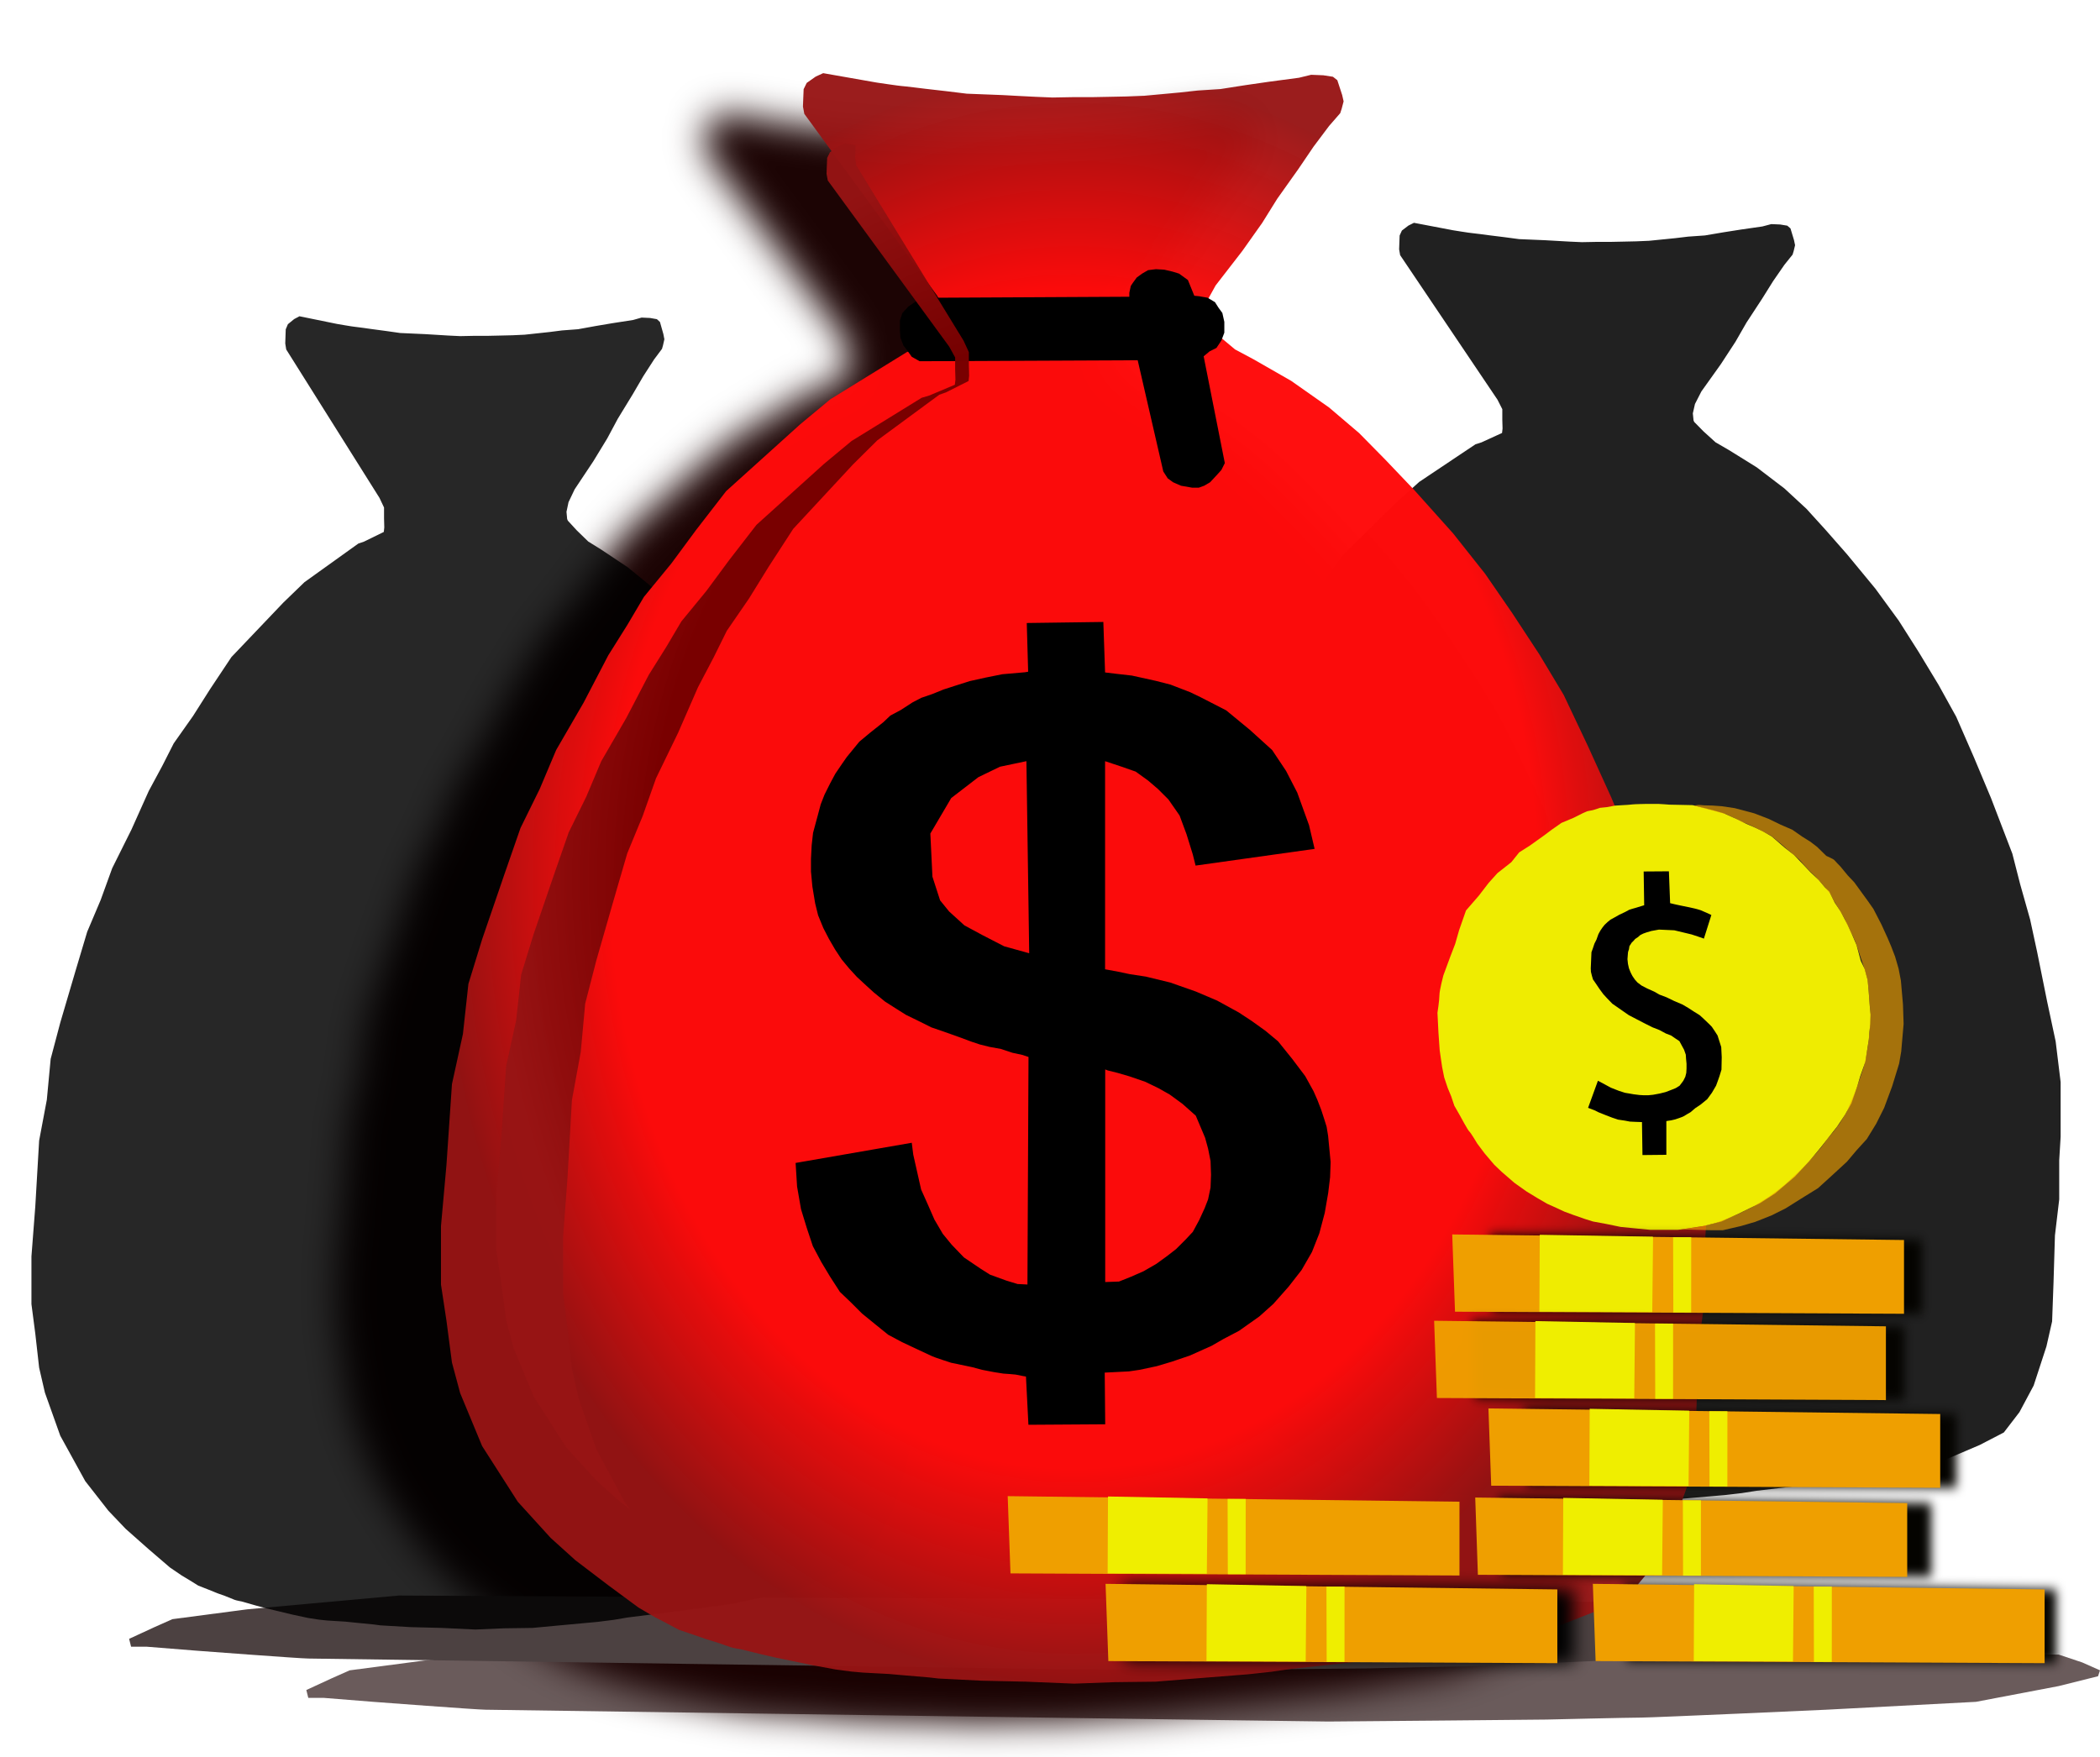
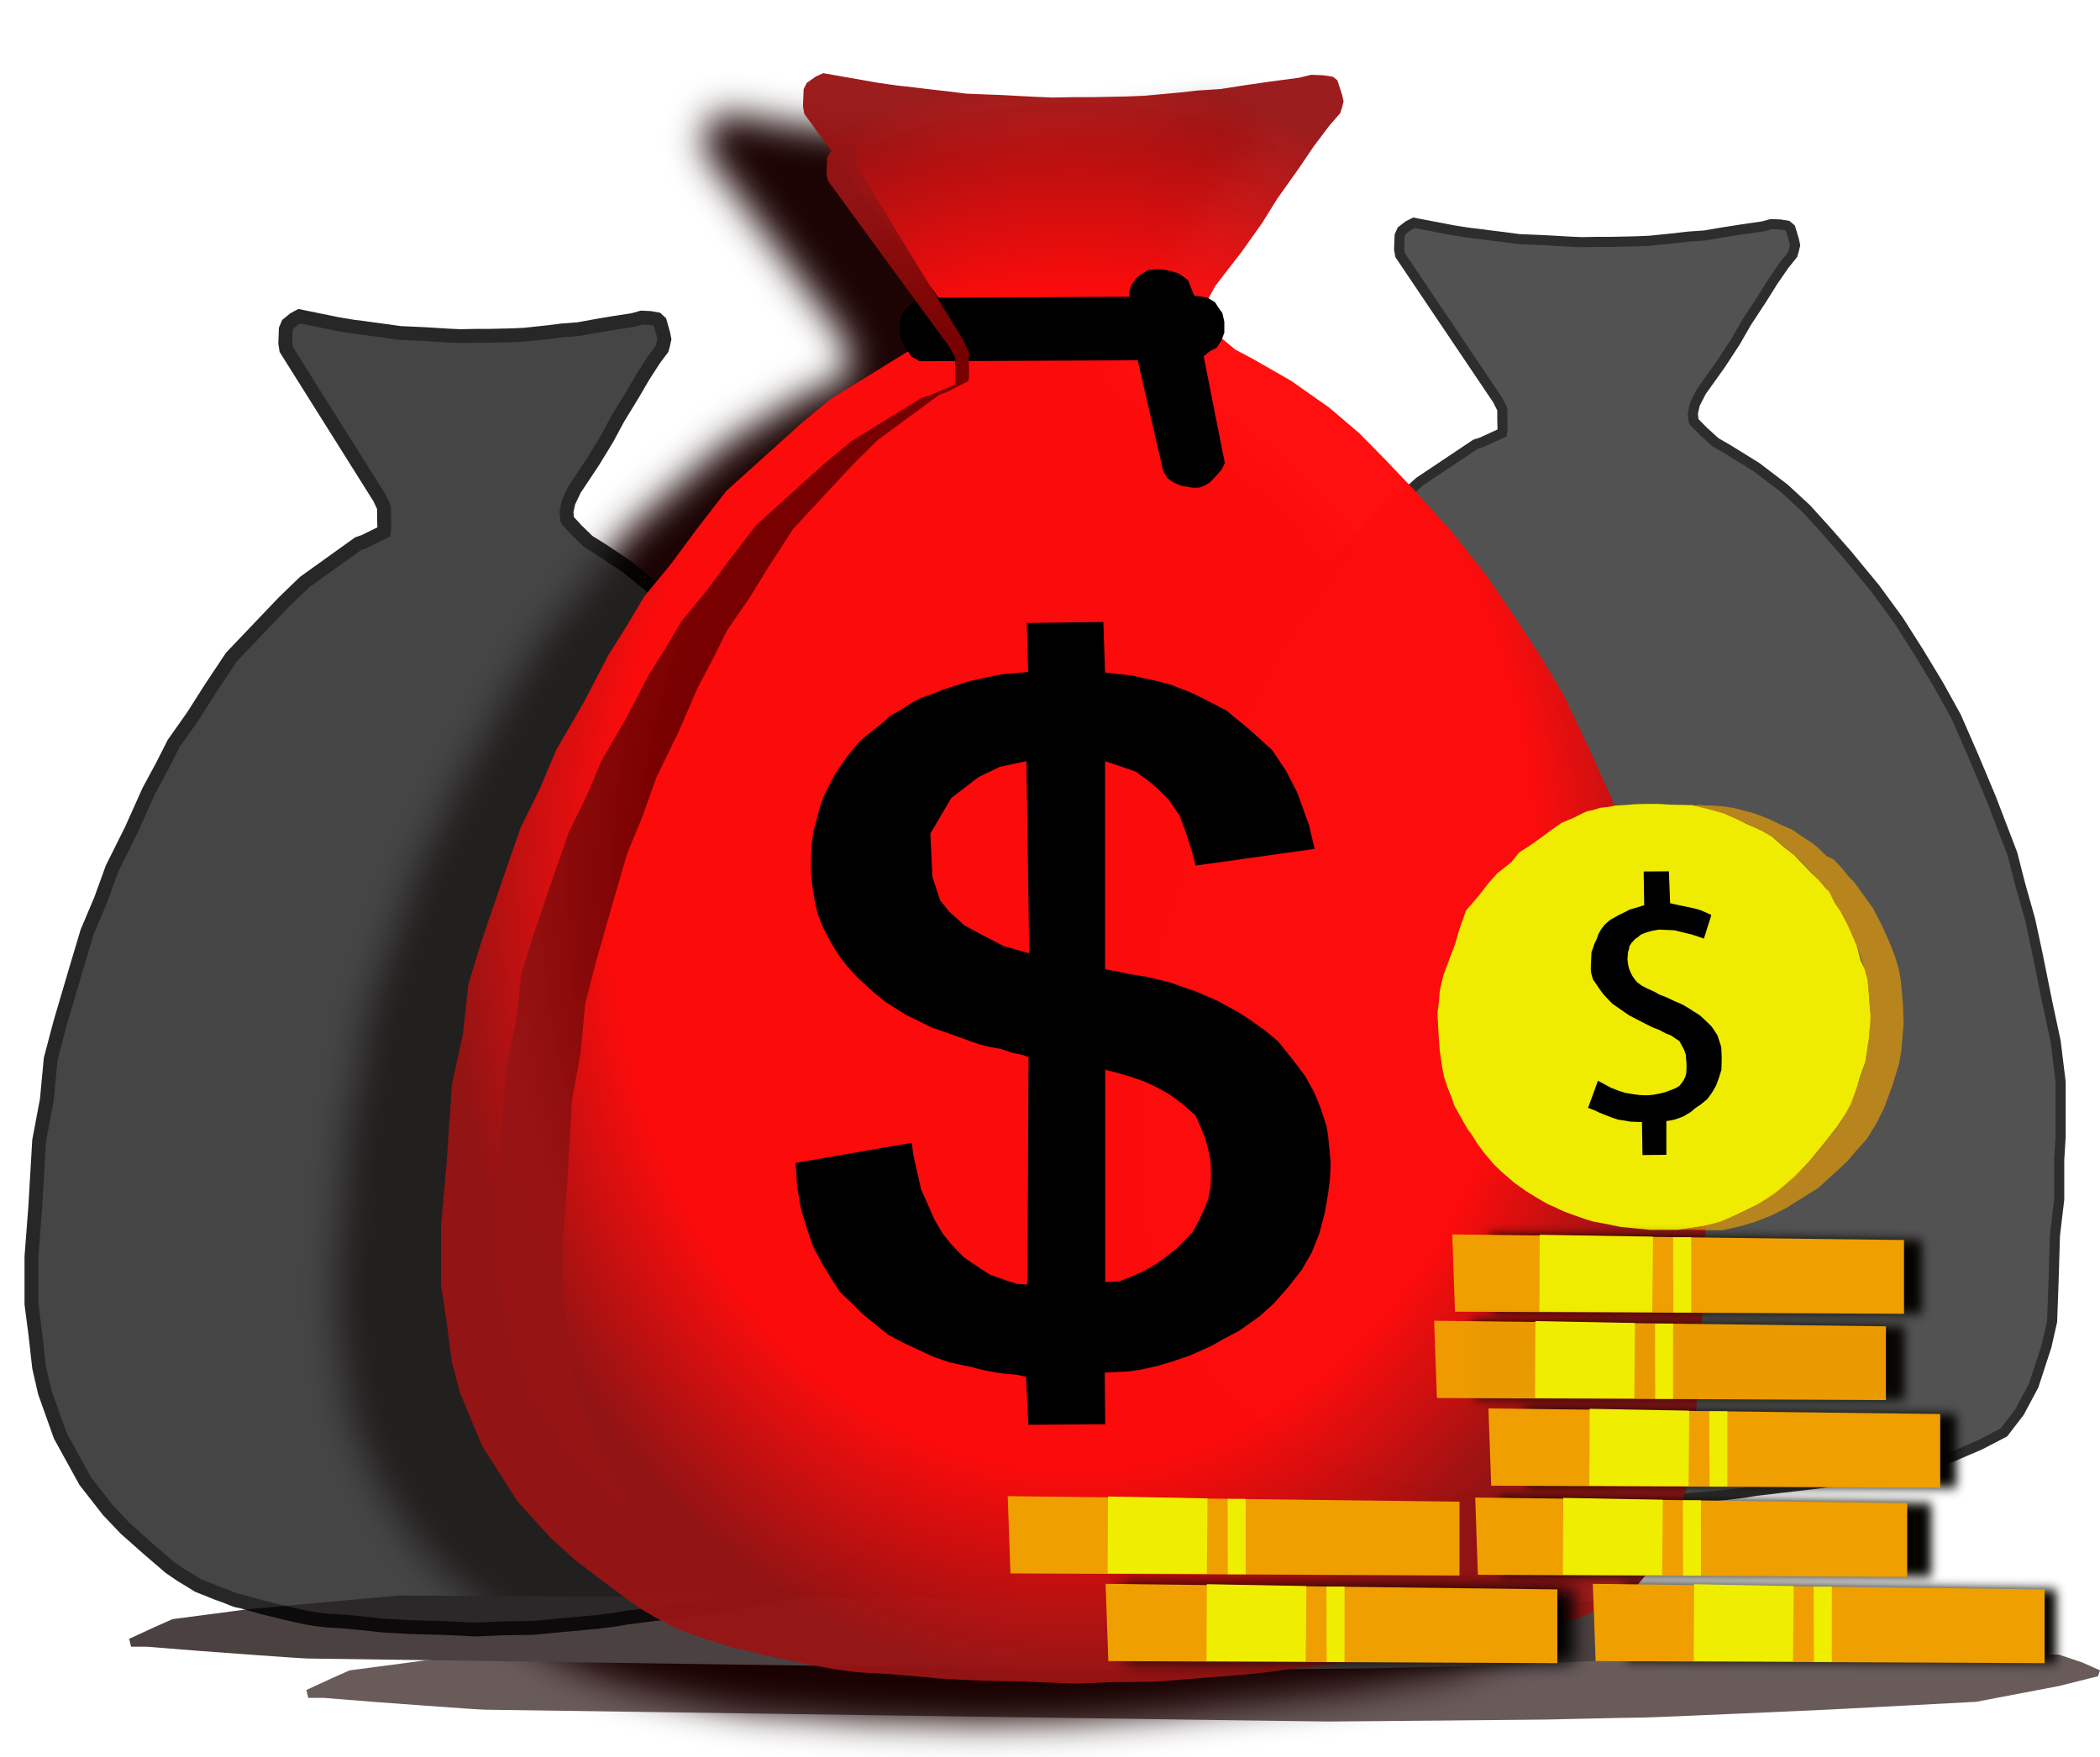
<svg xmlns="http://www.w3.org/2000/svg" xmlns:xlink="http://www.w3.org/1999/xlink" version="1.1" id="svg39498" width="721.746" height="603.883" viewBox="0 0 721.746 603.883">
  <defs id="defs39502">
    <linearGradient id="linearGradient72048">
      <stop style="stop-color:#770000;stop-opacity:1;" offset="0.733" id="stop72044" />
      <stop style="stop-color:#971313;stop-opacity:0.975;" offset="1" id="stop72046" />
    </linearGradient>
    <linearGradient id="linearGradient49387">
      <stop style="stop-color:#ff0b0b;stop-opacity:1;" offset="0.733" id="stop49383" />
      <stop style="stop-color:#971313;stop-opacity:0.975;" offset="1" id="stop49385" />
    </linearGradient>
    <filter style="color-interpolation-filters:sRGB" id="filter47248" x="-0.028" y="-0.158" width="1.056" height="1.316">
      <feGaussianBlur stdDeviation="1.795" id="feGaussianBlur47250" />
    </filter>
    <filter style="color-interpolation-filters:sRGB" id="filter47252" x="-0.028" y="-0.158" width="1.056" height="1.316">
      <feGaussianBlur stdDeviation="1.795" id="feGaussianBlur47254" />
    </filter>
    <filter style="color-interpolation-filters:sRGB" id="filter47256" x="-0.028" y="-0.158" width="1.056" height="1.316">
      <feGaussianBlur stdDeviation="1.795" id="feGaussianBlur47258" />
    </filter>
    <filter style="color-interpolation-filters:sRGB" id="filter47260" x="-0.028" y="-0.158" width="1.056" height="1.316">
      <feGaussianBlur stdDeviation="1.795" id="feGaussianBlur47262" />
    </filter>
    <filter style="color-interpolation-filters:sRGB" id="filter47264" x="-0.028" y="-0.158" width="1.056" height="1.316">
      <feGaussianBlur stdDeviation="1.795" id="feGaussianBlur47266" />
    </filter>
    <filter style="color-interpolation-filters:sRGB" id="filter47270" x="-0.044" y="-0.251" width="1.088" height="1.502">
      <feGaussianBlur stdDeviation="2.852" id="feGaussianBlur47272" />
    </filter>
    <filter style="color-interpolation-filters:sRGB" id="filter49373" x="-0.033" y="-0.026" width="1.066" height="1.053">
      <feGaussianBlur stdDeviation="6.11" id="feGaussianBlur49375" />
    </filter>
    <radialGradient xlink:href="#linearGradient49387" id="radialGradient49389" cx="486.338" cy="401.083" fx="486.338" fy="401.083" r="217.424" gradientTransform="matrix(1,0,0,1.273065,50.07532,-109.5217)" gradientUnits="userSpaceOnUse" />
    <radialGradient xlink:href="#linearGradient72048" id="radialGradient72040" gradientUnits="userSpaceOnUse" gradientTransform="matrix(0.9128548,0,0,1.162123,92.4573,-65.02495)" cx="486.338" cy="401.083" fx="486.338" fy="401.083" r="217.424" />
  </defs>
  <g id="g39504" transform="translate(-167.4292,-99.14181)">
    <path style="fill:#6a5b5b;fill-opacity:1;stroke:none;stroke-width:1.006;stroke-dasharray:none;stroke-opacity:1" d="m 365.415,665.19 -52.105,4.737 -25.714,3.383 -6.09,2.707 -8.797,4.06 0.677,2.707 h 5.414 l 16.917,1.353 c 0,0 35.865,2.707 38.572,2.707 2.707,0 284.211,4.06 289.625,4.06 5.414,0 75.113,-0.677 75.113,-0.677 0,0 28.421,-0.677 32.481,-0.677 4.06,0 63.609,-2.707 63.609,-2.707 l 51.429,-2.707 28.421,-5.414 13.534,-3.383 0.677,-2.03 -6.09,-2.707 -8.12,-2.707 z" id="path48213" />
    <path style="opacity:0.981;mix-blend-mode:normal;fill:#180000;fill-opacity:1;stroke:none;stroke-width:1.806;stroke-opacity:1;filter:url(#filter49373)" d="m 445.957,233.641 -26.796,16.269 -10.527,8.613 -8.613,7.656 -8.613,7.656 -8.613,7.656 -10.527,13.398 -8.613,11.484 -9.57,11.484 -5.742,9.57 -6.699,10.527 -8.613,16.269 -9.57,16.269 -5.742,13.398 -6.699,13.398 -5.742,16.269 -7.656,22.011 -4.785,15.312 -1.914,17.226 -3.828,17.226 -1.914,27.753 -1.914,21.054 v 20.097 l 1.914,12.441 1.914,14.355 2.871,10.527 7.656,18.183 12.441,19.14 11.484,12.441 8.613,7.656 11.484,8.613 10.527,7.656 5.729,3.308 3.841,1.956 4.546,2.392 5.383,1.794 4.187,1.435 3.589,1.077 c 0,0 4.306,1.435 4.905,1.675 0.598,0.239 3.589,0.718 3.589,0.718 l 7.417,1.794 4.785,1.077 5.862,1.196 7.058,1.435 7.895,1.435 5.503,0.718 4.067,0.359 4.546,0.239 4.546,0.239 5.503,0.478 8.613,0.718 3.11,0.359 15.058,0.75 15.564,0.338 16.748,0.677 14.041,-0.508 14.38,-0.169 10.658,-0.846 21.654,-1.692 7.951,-0.846 7.105,-1.015 27.068,-2.876 23.684,-2.707 34.511,-6.09 20.978,-8.12 11.504,-5.414 7.444,-8.797 6.767,-11.504 6.09,-16.917 2.707,-10.827 0.677,-16.917 0.677,-20.301 2.03,-15.564 v -16.917 l 0.677,-10.15 V 527.821 509.55 l -2.368,-17.594 -4.06,-17.256 -4.737,-21.316 -3.383,-14.211 -4.737,-15.226 -3.722,-13.196 -10.15,-24.023 -8.12,-17.594 -8.459,-17.594 -8.459,-13.872 -9.474,-14.211 -9.474,-13.534 -11.165,-13.872 -13.534,-14.887 -10.15,-10.489 -9.135,-9.135 -10.489,-8.797 -13.196,-9.135 -13.196,-7.444 -6.429,-3.383 -5.752,-4.737 -4.399,-4.06 -0.338,-0.677 -0.338,-3.045 1.015,-4.06 3.045,-5.414 9.305,-11.842 6.936,-9.643 5.244,-8.29 7.444,-10.32 5.244,-7.613 5.414,-7.105 3.891,-4.399 0.508,-1.523 0.677,-2.538 -0.508,-2.199 -0.846,-2.538 -0.846,-2.538 -1.523,-1.184 -3.383,-0.508 -4.229,-0.169 -4.229,1.015 -10.32,1.353 -8.29,1.184 -8.797,1.353 -7.951,0.508 -6.259,0.677 -12.356,1.124 -6.101,0.239 -5.981,0.12 -6.34,0.12 h -6.699 l -6.938,0.12 c 0,0 -5.263,-0.239 -5.862,-0.239 -0.598,0 -11.604,-0.598 -11.604,-0.598 l -6.22,-0.239 -6.22,-0.239 -6.938,-0.837 -7.417,-0.837 c 0,0 -7.776,-0.957 -8.374,-0.957 -0.598,0 -8.733,-1.196 -8.733,-1.196 l -18.661,-3.23 -2.632,1.196 -3.11,2.153 -1.077,2.153 -0.12,2.871 -0.12,3.11 0.478,2.512 46.414,62.563 2.273,4.067 v 4.546 l 0.12,3.828 -0.239,1.914 -9.809,4.067 z" id="path49371" />
    <path style="fill:#4c4141;fill-opacity:1;stroke:none;stroke-width:1.006;stroke-dasharray:none;stroke-opacity:1" d="m 304.512,647.596 -52.105,4.737 -25.714,3.383 -6.09,2.707 -8.797,4.06 0.677,2.707 h 5.414 l 16.917,1.353 c 0,0 35.865,2.707 38.572,2.707 2.707,0 284.211,4.06 289.625,4.06 5.414,0 75.113,-0.677 75.113,-0.677 0,0 28.421,-0.677 32.481,-0.677 4.06,0 63.609,-2.707 63.609,-2.707 l 51.429,-2.707 28.421,-5.414 13.534,-3.383 0.677,-2.03 -6.09,-2.707 -8.12,-2.707 z" id="path70524" />
-     <path style="opacity:0.847;fill:#000000;fill-opacity:1;stroke:none;stroke-width:1.355;stroke-opacity:1" d="m 290.586,285.986 -18.505,13.267 -7.27,7.024 -5.948,6.243 -5.948,6.243 -5.948,6.243 -7.27,10.925 -5.948,9.365 -6.609,9.365 -3.965,7.804 -4.626,8.584 -5.948,13.267 -6.609,13.267 -3.965,10.925 -4.626,10.925 -3.965,13.267 -5.287,17.949 -3.304,12.486 -1.322,14.047 -2.643,14.047 -1.322,22.631 -1.322,17.169 v 16.388 l 1.322,10.145 1.322,11.706 1.983,8.584 5.287,14.827 8.591,15.608 7.931,10.145 5.948,6.243 7.931,7.023 7.27,6.243 3.956,2.697 2.652,1.595 3.139,1.951 3.717,1.463 2.891,1.171 2.478,0.878 c 0,0 2.974,1.171 3.387,1.366 0.413,0.195 2.478,0.585 2.478,0.585 l 5.122,1.463 3.304,0.878 4.048,0.975 4.874,1.171 5.452,1.171 3.8,0.585 2.809,0.293 3.139,0.195 3.139,0.195 3.8,0.39 5.948,0.585 2.148,0.293 10.399,0.611 10.748,0.276 11.566,0.552 9.697,-0.414 9.93,-0.138 7.36,-0.69 14.954,-1.38 5.491,-0.69 4.907,-0.828 18.692,-2.345 16.356,-2.207 23.833,-4.966 14.487,-6.622 7.944,-4.415 5.14,-7.174 4.673,-9.381 4.206,-13.795 1.869,-8.829 0.467,-13.795 0.467,-16.555 1.402,-12.692 v -13.795 l 0.467,-8.277 v -4.415 -14.899 l -1.636,-14.347 -2.804,-14.071 -3.271,-17.382 -2.337,-11.588 -3.271,-12.416 -2.57,-10.76 -7.01,-19.59 -5.608,-14.347 -5.841,-14.347 -5.841,-11.312 -6.542,-11.588 -6.542,-11.036 -7.711,-11.312 -9.346,-12.14 -7.01,-8.553 -6.309,-7.45 -7.243,-7.174 -9.113,-7.45 -9.113,-6.07 -4.439,-2.759 -3.972,-3.863 -3.038,-3.311 -0.234,-0.552 -0.234,-2.483 0.701,-3.311 2.103,-4.415 6.426,-9.657 4.79,-7.863 3.622,-6.76 5.14,-8.415 3.622,-6.208 3.738,-5.794 2.687,-3.587 0.35,-1.242 0.467,-2.069 -0.35,-1.793 -0.584,-2.069 -0.584,-2.069 -1.051,-0.966 -2.337,-0.414 -2.921,-0.138 -2.921,0.828 -7.126,1.104 -5.725,0.966 -6.075,1.104 -5.491,0.414 -4.323,0.552 -8.533,0.917 -4.213,0.195 -4.13,0.098 -4.378,0.098 h -4.626 l -4.791,0.098 c 0,0 -3.635,-0.195 -4.048,-0.195 -0.413,0 -8.013,-0.488 -8.013,-0.488 l -4.296,-0.195 -4.296,-0.195 -4.791,-0.683 -5.122,-0.683 c 0,0 -5.37,-0.78 -5.783,-0.78 -0.413,0 -6.03,-0.975 -6.03,-0.975 l -12.887,-2.634 -1.817,0.975 -2.148,1.756 -0.743,1.756 -0.083,2.341 -0.083,2.536 0.33,2.049 32.052,51.018 1.57,3.317 v 3.707 l 0.083,3.122 -0.165,1.561 -6.774,3.317 z" id="path69732" />
-     <path style="opacity:0.869;fill:#000000;fill-opacity:1;stroke:none;stroke-width:1.367;stroke-opacity:1" d="m 674.521,251.869 -19.326,12.927 -7.592,6.844 -6.212,6.083 -6.212,6.083 -6.212,6.083 -7.592,10.646 -6.212,9.125 -6.902,9.125 -4.141,7.604 -4.831,8.365 -6.212,12.927 -6.902,12.927 -4.141,10.646 -4.831,10.646 -4.141,12.927 -5.522,17.489 -3.451,12.167 -1.38,13.687 -2.761,13.687 -1.38,22.052 -1.38,16.729 v 15.969 l 1.38,9.885 1.38,11.406 2.071,8.365 5.522,14.448 8.973,15.208 8.283,9.885 6.212,6.083 8.283,6.844 7.592,6.083 4.132,2.628 2.77,1.554 3.278,1.901 3.882,1.426 3.02,1.141 2.588,0.855 c 0,0 3.106,1.141 3.537,1.331 0.431,0.19 2.588,0.57 2.588,0.57 l 5.349,1.426 3.451,0.855 4.228,0.951 5.09,1.141 5.694,1.141 3.969,0.57 2.933,0.285 3.278,0.19 3.279,0.19 3.969,0.38 6.212,0.57 2.243,0.285 10.86,0.596 11.225,0.269 12.079,0.538 10.127,-0.403 10.371,-0.134 7.687,-0.672 15.618,-1.344 5.735,-0.672 5.125,-0.807 19.522,-2.285 17.082,-2.151 24.891,-4.839 15.13,-6.452 8.297,-4.302 5.369,-6.99 4.88,-9.141 4.392,-13.442 1.952,-8.603 0.488,-13.442 0.488,-16.131 1.464,-12.367 V 497.987 l 0.488,-8.065 v -4.302 -14.518 l -1.708,-13.98 -2.928,-13.711 -3.416,-16.937 -2.44,-11.292 -3.416,-12.098 -2.684,-10.485 -7.321,-19.088 -5.857,-13.98 -6.101,-13.98 -6.101,-11.023 -6.833,-11.292 -6.833,-10.754 -8.053,-11.023 -9.761,-11.829 -7.321,-8.334 -6.589,-7.259 -7.565,-6.99 -9.517,-7.259 -9.517,-5.915 -4.637,-2.688 -4.148,-3.764 -3.172,-3.226 -0.244,-0.538 -0.244,-2.42 0.732,-3.226 2.196,-4.302 6.711,-9.41 5.003,-7.662 3.782,-6.587 5.369,-8.2 3.782,-6.049 3.904,-5.646 2.806,-3.495 0.366,-1.21 0.488,-2.016 -0.366,-1.748 -0.61,-2.016 -0.61,-2.016 -1.098,-0.941 -2.44,-0.403 -3.05,-0.134 -3.05,0.807 -7.443,1.075 -5.979,0.941 -6.345,1.075 -5.735,0.403 -4.514,0.538 -8.912,0.893 -4.4,0.19 -4.314,0.095 -4.573,0.095 h -4.831 l -5.004,0.095 c 0,0 -3.796,-0.19 -4.228,-0.19 -0.431,0 -8.369,-0.475 -8.369,-0.475 l -4.486,-0.19 -4.486,-0.19 -5.004,-0.665 -5.349,-0.665 c 0,0 -5.608,-0.76 -6.039,-0.76 -0.431,0 -6.298,-0.951 -6.298,-0.951 l -13.459,-2.566 -1.898,0.951 -2.243,1.711 -0.776,1.711 -0.086,2.281 -0.086,2.471 0.345,1.996 33.475,49.712 1.639,3.232 v 3.612 l 0.086,3.042 -0.173,1.521 -7.075,3.232 z" id="path69734" />
+     <path style="opacity:0.847;fill:#242424;fill-opacity:1;stroke:#000000;stroke-width:4.755;stroke-opacity:1;stroke-dasharray:none" d="m 290.586,285.986 -18.505,13.267 -7.27,7.024 -5.948,6.243 -5.948,6.243 -5.948,6.243 -7.27,10.925 -5.948,9.365 -6.609,9.365 -3.965,7.804 -4.626,8.584 -5.948,13.267 -6.609,13.267 -3.965,10.925 -4.626,10.925 -3.965,13.267 -5.287,17.949 -3.304,12.486 -1.322,14.047 -2.643,14.047 -1.322,22.631 -1.322,17.169 v 16.388 l 1.322,10.145 1.322,11.706 1.983,8.584 5.287,14.827 8.591,15.608 7.931,10.145 5.948,6.243 7.931,7.023 7.27,6.243 3.956,2.697 2.652,1.595 3.139,1.951 3.717,1.463 2.891,1.171 2.478,0.878 c 0,0 2.974,1.171 3.387,1.366 0.413,0.195 2.478,0.585 2.478,0.585 l 5.122,1.463 3.304,0.878 4.048,0.975 4.874,1.171 5.452,1.171 3.8,0.585 2.809,0.293 3.139,0.195 3.139,0.195 3.8,0.39 5.948,0.585 2.148,0.293 10.399,0.611 10.748,0.276 11.566,0.552 9.697,-0.414 9.93,-0.138 7.36,-0.69 14.954,-1.38 5.491,-0.69 4.907,-0.828 18.692,-2.345 16.356,-2.207 23.833,-4.966 14.487,-6.622 7.944,-4.415 5.14,-7.174 4.673,-9.381 4.206,-13.795 1.869,-8.829 0.467,-13.795 0.467,-16.555 1.402,-12.692 v -13.795 l 0.467,-8.277 v -4.415 -14.899 l -1.636,-14.347 -2.804,-14.071 -3.271,-17.382 -2.337,-11.588 -3.271,-12.416 -2.57,-10.76 -7.01,-19.59 -5.608,-14.347 -5.841,-14.347 -5.841,-11.312 -6.542,-11.588 -6.542,-11.036 -7.711,-11.312 -9.346,-12.14 -7.01,-8.553 -6.309,-7.45 -7.243,-7.174 -9.113,-7.45 -9.113,-6.07 -4.439,-2.759 -3.972,-3.863 -3.038,-3.311 -0.234,-0.552 -0.234,-2.483 0.701,-3.311 2.103,-4.415 6.426,-9.657 4.79,-7.863 3.622,-6.76 5.14,-8.415 3.622,-6.208 3.738,-5.794 2.687,-3.587 0.35,-1.242 0.467,-2.069 -0.35,-1.793 -0.584,-2.069 -0.584,-2.069 -1.051,-0.966 -2.337,-0.414 -2.921,-0.138 -2.921,0.828 -7.126,1.104 -5.725,0.966 -6.075,1.104 -5.491,0.414 -4.323,0.552 -8.533,0.917 -4.213,0.195 -4.13,0.098 -4.378,0.098 h -4.626 l -4.791,0.098 c 0,0 -3.635,-0.195 -4.048,-0.195 -0.413,0 -8.013,-0.488 -8.013,-0.488 l -4.296,-0.195 -4.296,-0.195 -4.791,-0.683 -5.122,-0.683 c 0,0 -5.37,-0.78 -5.783,-0.78 -0.413,0 -6.03,-0.975 -6.03,-0.975 l -12.887,-2.634 -1.817,0.975 -2.148,1.756 -0.743,1.756 -0.083,2.341 -0.083,2.536 0.33,2.049 32.052,51.018 1.57,3.317 v 3.707 l 0.083,3.122 -0.165,1.561 -6.774,3.317 z" id="path69732" />
+     <path style="opacity:0.824;fill:#2d2d2d;fill-opacity:1;stroke:#000000;stroke-width:3.467;stroke-opacity:1;stroke-dasharray:none" d="m 674.521,251.869 -19.326,12.927 -7.592,6.844 -6.212,6.083 -6.212,6.083 -6.212,6.083 -7.592,10.646 -6.212,9.125 -6.902,9.125 -4.141,7.604 -4.831,8.365 -6.212,12.927 -6.902,12.927 -4.141,10.646 -4.831,10.646 -4.141,12.927 -5.522,17.489 -3.451,12.167 -1.38,13.687 -2.761,13.687 -1.38,22.052 -1.38,16.729 v 15.969 l 1.38,9.885 1.38,11.406 2.071,8.365 5.522,14.448 8.973,15.208 8.283,9.885 6.212,6.083 8.283,6.844 7.592,6.083 4.132,2.628 2.77,1.554 3.278,1.901 3.882,1.426 3.02,1.141 2.588,0.855 c 0,0 3.106,1.141 3.537,1.331 0.431,0.19 2.588,0.57 2.588,0.57 l 5.349,1.426 3.451,0.855 4.228,0.951 5.09,1.141 5.694,1.141 3.969,0.57 2.933,0.285 3.278,0.19 3.279,0.19 3.969,0.38 6.212,0.57 2.243,0.285 10.86,0.596 11.225,0.269 12.079,0.538 10.127,-0.403 10.371,-0.134 7.687,-0.672 15.618,-1.344 5.735,-0.672 5.125,-0.807 19.522,-2.285 17.082,-2.151 24.891,-4.839 15.13,-6.452 8.297,-4.302 5.369,-6.99 4.88,-9.141 4.392,-13.442 1.952,-8.603 0.488,-13.442 0.488,-16.131 1.464,-12.367 V 497.987 l 0.488,-8.065 v -4.302 -14.518 l -1.708,-13.98 -2.928,-13.711 -3.416,-16.937 -2.44,-11.292 -3.416,-12.098 -2.684,-10.485 -7.321,-19.088 -5.857,-13.98 -6.101,-13.98 -6.101,-11.023 -6.833,-11.292 -6.833,-10.754 -8.053,-11.023 -9.761,-11.829 -7.321,-8.334 -6.589,-7.259 -7.565,-6.99 -9.517,-7.259 -9.517,-5.915 -4.637,-2.688 -4.148,-3.764 -3.172,-3.226 -0.244,-0.538 -0.244,-2.42 0.732,-3.226 2.196,-4.302 6.711,-9.41 5.003,-7.662 3.782,-6.587 5.369,-8.2 3.782,-6.049 3.904,-5.646 2.806,-3.495 0.366,-1.21 0.488,-2.016 -0.366,-1.748 -0.61,-2.016 -0.61,-2.016 -1.098,-0.941 -2.44,-0.403 -3.05,-0.134 -3.05,0.807 -7.443,1.075 -5.979,0.941 -6.345,1.075 -5.735,0.403 -4.514,0.538 -8.912,0.893 -4.4,0.19 -4.314,0.095 -4.573,0.095 h -4.831 l -5.004,0.095 c 0,0 -3.796,-0.19 -4.228,-0.19 -0.431,0 -8.369,-0.475 -8.369,-0.475 l -4.486,-0.19 -4.486,-0.19 -5.004,-0.665 -5.349,-0.665 c 0,0 -5.608,-0.76 -6.039,-0.76 -0.431,0 -6.298,-0.951 -6.298,-0.951 l -13.459,-2.566 -1.898,0.951 -2.243,1.711 -0.776,1.711 -0.086,2.281 -0.086,2.471 0.345,1.996 33.475,49.712 1.639,3.232 v 3.612 l 0.086,3.042 -0.173,1.521 -7.075,3.232 z" id="path69734" />
    <path style="opacity:0.981;fill:url(#radialGradient49389);fill-opacity:1;stroke:none;stroke-width:1.792;stroke-opacity:1" d="m 479.209,220.108 -26.389,16.269 -10.367,8.613 -8.482,7.656 -8.482,7.656 -8.482,7.656 -10.367,13.398 -8.482,11.484 -9.425,11.484 -5.655,9.57 -6.597,10.527 -8.482,16.269 -9.425,16.269 -5.655,13.398 -6.597,13.398 -5.655,16.269 -7.54,22.011 -4.712,15.312 -1.885,17.226 -3.77,17.226 -1.885,27.753 -1.885,21.054 v 20.097 l 1.885,12.441 1.885,14.355 2.827,10.527 7.54,18.183 12.252,19.14 11.31,12.441 8.482,7.656 11.31,8.613 10.367,7.656 5.642,3.308 3.783,1.956 4.477,2.392 5.301,1.794 4.123,1.435 3.534,1.077 c 0,0 4.241,1.435 4.83,1.675 0.589,0.239 3.534,0.718 3.534,0.718 l 7.304,1.794 4.712,1.077 5.773,1.196 6.951,1.435 7.775,1.435 5.419,0.718 4.005,0.359 4.477,0.239 4.477,0.239 5.419,0.478 8.482,0.718 3.063,0.359 14.83,0.75 15.328,0.338 16.494,0.677 13.828,-0.508 14.162,-0.169 10.496,-0.846 21.326,-1.692 7.831,-0.846 6.997,-1.015 26.657,-2.876 23.325,-2.707 33.988,-6.09 20.659,-8.12 11.329,-5.414 7.331,-8.797 6.664,-11.504 5.998,-16.917 2.666,-10.827 0.666,-16.917 0.666,-20.301 1.999,-15.564 v -16.917 l 0.666,-10.15 v -5.414 -18.271 l -2.333,-17.594 -3.999,-17.256 -4.665,-21.316 -3.332,-14.211 -4.665,-15.226 -3.665,-13.196 -9.996,-24.023 -7.997,-17.594 -8.33,-17.594 -8.33,-13.872 -9.33,-14.211 -9.33,-13.534 -10.996,-13.872 -13.329,-14.887 -9.996,-10.489 -8.997,-9.135 -10.33,-8.797 -12.995,-9.135 -12.995,-7.444 -6.331,-3.383 -5.665,-4.737 -4.332,-4.06 -0.333,-0.677 -0.333,-3.045 1,-4.06 2.999,-5.414 9.163,-11.842 6.831,-9.643 5.165,-8.29 7.331,-10.32 5.165,-7.613 5.331,-7.105 3.832,-4.399 0.5,-1.523 0.666,-2.538 -0.5,-2.199 -0.833,-2.538 -0.833,-2.538 -1.499,-1.184 -3.332,-0.508 -4.165,-0.169 -4.165,1.015 -10.163,1.353 -8.164,1.184 -8.664,1.353 -7.831,0.508 -6.164,0.677 -12.169,1.124 -6.008,0.239 -5.89,0.12 -6.244,0.12 h -6.597 l -6.833,0.12 c 0,0 -5.184,-0.239 -5.773,-0.239 -0.589,0 -11.427,-0.598 -11.427,-0.598 l -6.126,-0.239 -6.126,-0.239 -6.833,-0.837 -7.304,-0.837 c 0,0 -7.658,-0.957 -8.247,-0.957 -0.589,0 -8.6,-1.196 -8.6,-1.196 l -18.378,-3.23 -2.592,1.196 -3.063,2.153 -1.06,2.153 -0.118,2.871 -0.118,3.11 0.471,2.512 45.71,62.563 2.238,4.067 v 4.546 l 0.118,3.828 -0.236,1.914 -9.66,4.067 z" id="path39679" />
    <path style="fill:#000000;fill-opacity:1;stroke:none;stroke-width:1.806" d="m 489.419,201.486 -3.383,0.338 -1.692,0.169 -2.03,0.677 -2.707,1.861 -2.03,2.199 -0.846,2.538 v 3.553 l 0.169,2.368 1.015,2.707 1.184,1.523 1.692,2.368 2.707,1.523 74.944,-0.338 8.797,38.233 1.523,2.368 1.861,1.353 2.707,1.184 3.891,0.677 h 2.199 l 1.861,-0.677 2.03,-1.184 2.368,-2.538 1.523,-1.692 1.184,-2.368 -7.274,-36.711 2.03,-1.692 2.368,-1.184 1.692,-2.538 1.015,-2.707 v -3.722 l -0.677,-3.045 -1.353,-1.861 -1.184,-1.861 -2.538,-1.523 -2.876,-0.508 -1.692,-0.169 -2.199,-5.414 -3.045,-2.199 -2.199,-0.677 -2.876,-0.677 -2.876,-0.169 -2.707,0.338 -2.03,1.184 -1.861,1.353 -1.353,1.861 -0.677,1.015 -0.508,2.368 v 1.353 z" id="path40044" />
    <path style="fill:#efec01;fill-opacity:1;stroke:none;stroke-width:1.806;stroke-opacity:1" d="m 711.543,378.61 -3.383,1.692 -4.06,1.692 -3.383,2.368 -2.707,2.03 -4.737,3.383 -3.722,2.368 -2.707,3.383 -4.737,3.722 -3.045,3.383 -3.383,4.399 -4.399,5.075 -2.368,6.767 -1.353,4.737 -1.692,4.399 -2.368,6.429 c 0,0 -1.353,5.075 -1.353,6.767 0,1.692 -0.677,6.09 -0.677,6.09 l 0.338,6.767 0.43,6.131 0.359,2.512 0.478,3.23 0.718,3.589 1.196,3.589 1.196,2.871 1.077,3.23 1.914,3.349 c 0,0 2.751,5.144 3.23,5.503 0.478,0.359 2.751,4.187 2.751,4.187 l 2.512,3.349 3.349,3.948 2.512,2.392 4.426,3.828 4.133,2.936 3.891,2.368 3.214,1.861 3.383,1.523 2.538,1.184 3.214,1.184 3.891,1.353 2.707,0.846 4.568,0.846 4.906,1.015 5.075,0.508 5.244,0.508 h 9.305 l 3.553,-0.508 5.583,-0.846 5.921,-1.523 5.921,-2.707 7.274,-3.553 5.244,-3.383 6.767,-5.752 4.906,-5.244 4.06,-4.906 5.583,-7.105 2.707,-4.06 2.199,-3.891 1.945,-5.667 1.1,-3.722 1.776,-4.991 0.508,-3.383 0.677,-4.399 0.169,-2.368 0.338,-2.791 0.085,-3.214 -0.254,-2.453 -0.423,-5.667 -0.338,-3.722 -1.015,-3.806 -1.353,-2.791 -1.438,-5.414 -1.523,-3.553 -1.607,-3.553 -2.368,-4.483 -2.03,-3.045 -1.861,-3.806 -1.438,-1.353 -2.199,-2.622 -2.876,-2.707 -2.791,-2.961 -2.876,-2.961 -3.13,-2.453 -4.483,-3.891 -2.961,-1.692 -2.622,-1.269 -3.13,-1.353 -3.045,-1.523 -4.737,-2.115 -3.553,-1.015 -3.637,-0.93 -3.468,-0.846 -3.891,-0.085 -4.145,-0.085 c 0,0 -3.214,-0.254 -3.722,-0.254 -0.508,0 -4.145,0 -4.145,0 0,0 -4.314,0.085 -4.737,0.169 -0.423,0.085 -2.961,0.254 -3.383,0.254 -0.423,0 -2.707,0.169 -2.707,0.169 l -2.707,0.508 -2.453,0.254 c 0,0 -2.115,0.761 -2.707,0.846 -0.592,0.085 -1.692,0.338 -1.692,0.338 z" id="path40131" />
    <path style="fill:#040300;fill-opacity:1;stroke:none;stroke-width:1.506;stroke-dasharray:none;stroke-opacity:1;filter:url(#filter47264)" d="m 675.156,523.473 0.957,26.556 154.315,0.718 V 525.387 Z" id="path47238" transform="matrix(0.9561893,0,0,1,33.90269,0)" />
    <path style="opacity:0.638;fill:#ef9f00;fill-opacity:1;stroke:none;stroke-width:1.806;stroke-opacity:1" d="m 749.607,376.072 11.091,2.972 1.783,0.821 1.196,0.538 1.077,0.538 1.376,0.778 1.854,0.658 1.555,0.718 1.136,0.538 2.452,1.256 1.615,0.837 1.495,0.778 1.376,1.136 1.974,1.615 1.735,1.555 1.794,1.495 2.811,2.452 1.854,2.093 1.675,1.794 1.675,1.555 1.974,2.153 1.854,2.213 1.495,1.794 1.316,2.572 1.286,2.064 0.718,1.136 0.957,1.675 0.748,1.316 0.508,1.286 0.867,1.675 0.598,1.346 0.778,1.465 0.778,1.794 0.419,1.077 2.758,8.281 1.1,3.997 0.381,3.764 0.254,3.468 0.353,4.325 -0.03,2.123 -0.15,2.213 -0.209,2.333 -0.209,2.333 -0.329,2.363 -0.822,4.738 -0.634,2.453 -1.311,3.891 -1.565,4.399 -2.918,6.894 -2.453,4.018 -1.945,2.622 -2.284,2.707 -2.072,2.834 -2.115,2.453 -2.368,2.622 -2.707,2.834 -5.244,4.864 -2.918,2.326 -2.368,1.734 -3.341,2.115 -2.622,1.607 -4.422,2.16 -4.426,1.854 -3.828,1.435 -4.606,1.136 -4.486,0.718 -3.469,0.478 -2.034,0.06 5.024,-0.12 8.493,0.239 h 3.589 l 6.22,-1.435 4.905,-1.435 c 0,0 5.263,-2.034 5.742,-2.273 0.478,-0.239 4.785,-2.392 4.785,-2.392 l 5.144,-3.23 5.981,-3.708 5.383,-4.905 4.546,-4.187 3.23,-3.828 3.589,-3.948 3.23,-5.263 2.751,-5.503 2.751,-7.417 2.392,-7.776 0.718,-4.187 0.818,-9.45 -0.22,-6.699 -0.718,-8.194 -0.778,-4.067 -1.196,-4.127 -1.376,-3.589 -1.196,-2.811 -2.153,-4.725 -2.751,-5.323 -1.974,-2.811 -1.914,-2.632 -2.692,-3.708 -2.213,-2.333 -2.512,-3.05 c 0,0 -2.034,-2.093 -2.213,-2.333 -0.179,-0.239 -2.671,-1.357 -2.671,-1.357 l -3.131,-3.069 -2.333,-1.794 -2.692,-1.675 -3.529,-2.452 -4.007,-1.735 -4.067,-1.974 -4.964,-1.914 -6.759,-1.794 -4.426,-0.658 -3.29,-0.239 -2.692,-0.06 -1.495,-0.12 h -0.778 z" id="path40133" />
    <path style="fill:#040300;fill-opacity:1;stroke:none;stroke-width:1.806;stroke-opacity:1;filter:url(#filter47260)" d="m 687.597,583.285 0.957,26.556 154.315,0.718 v -25.36 z" id="path47240" transform="matrix(0.9561893,0,0,1,33.90269,0)" />
    <path style="fill:#ef9f00;fill-opacity:1;stroke:none;stroke-width:1.506;stroke-dasharray:none;stroke-opacity:1" d="m 666.543,523.473 0.957,26.556 154.315,0.718 V 525.387 Z" id="path40189" />
    <path style="fill:#000000;fill-opacity:1;stroke:none;stroke-width:1.806;stroke-opacity:1;filter:url(#filter47270)" d="m 553.14,643.575 0.957,26.556 154.315,0.718 v -25.36 z" id="path47268" />
    <path style="fill:#040300;fill-opacity:1;stroke:none;stroke-width:1.806;stroke-opacity:1;filter:url(#filter47256)" d="m 678.505,613.909 0.957,26.556 154.315,0.718 v -25.36 z" id="path47242" transform="matrix(0.9561893,0,0,1,33.90269,0)" />
    <path style="fill:#efec01;fill-opacity:1;stroke:none;stroke-width:1.927;stroke-opacity:1" d="m 696.633,523.593 -0.136,26.437 38.797,0.12 0.272,-25.48 -0.068,-0.419 z" id="path40245" />
    <path style="fill:#040300;fill-opacity:1;stroke:none;stroke-width:1.806;stroke-opacity:1;filter:url(#filter47252)" d="m 723.484,643.575 0.957,26.556 154.315,0.718 v -25.36 z" id="path47244" transform="matrix(0.9561893,0,0,1,33.90269,0)" />
    <path style="fill:#efee00;fill-opacity:1;stroke:none;stroke-width:1.806;stroke-opacity:1" d="m 742.534,550.299 h 6.131 l 0.012,-25.861 h -6.217 z" id="path40247" />
    <path style="opacity:0.966;fill:#040300;fill-opacity:1;stroke:none;stroke-width:1.806;stroke-opacity:1;filter:url(#filter47248)" d="m 668.935,553.14 0.957,26.556 154.315,0.718 v -25.36 z" id="path47246" transform="matrix(0.9561893,0,0,1,33.90269,0)" />
    <path style="fill:#ef9f00;fill-opacity:1;stroke:none;stroke-width:1.806;stroke-opacity:1" d="m 678.984,583.285 0.957,26.556 154.315,0.718 v -25.36 z" id="path40249" />
    <path style="fill:#efee00;fill-opacity:1;stroke:none;stroke-width:1.806;stroke-opacity:1" d="m 713.794,583.405 -0.12,26.437 34.093,0.12 0.239,-25.48 -0.06,-0.419 z" id="path40251" />
    <path style="fill:#efee00;fill-opacity:1;stroke:none;stroke-width:1.806;stroke-opacity:1" d="m 754.975,610.111 h 6.131 l 0.012,-25.861 h -6.217 z" id="path40253" />
    <path style="fill:#ef9f00;fill-opacity:1;stroke:none;stroke-width:1.766;stroke-opacity:1" d="m 674.447,613.909 0.915,26.556 147.554,0.718 v -25.36 z" id="path40255" />
    <path style="fill:#efee00;fill-opacity:1;stroke:none;stroke-width:1.806;stroke-opacity:1" d="m 704.703,614.028 -0.12,26.437 34.093,0.12 0.239,-25.48 -0.06,-0.419 z" id="path40257" />
    <path style="fill:#efee00;fill-opacity:1;stroke:none;stroke-width:1.806;stroke-opacity:1" d="m 745.883,640.734 h 6.131 l 0.012,-25.861 h -6.217 z" id="path40259" />
    <path style="fill:#ef9f00;fill-opacity:1;stroke:none;stroke-width:1.806;stroke-opacity:1" d="m 714.871,643.575 0.957,26.556 154.315,0.718 v -25.36 z" id="path40261" />
    <path style="fill:#efee00;fill-opacity:1;stroke:none;stroke-width:1.806;stroke-opacity:1" d="m 749.681,643.695 -0.12,26.437 34.093,0.12 0.239,-25.48 -0.06,-0.419 z" id="path40263" />
    <path style="fill:#efee00;fill-opacity:1;stroke:none;stroke-width:1.806;stroke-opacity:1" d="m 790.862,670.401 h 6.131 l 0.012,-25.861 h -6.217 z" id="path40265" />
    <path style="fill:#ef9f00;fill-opacity:1;stroke:none;stroke-width:1.806;stroke-opacity:1" d="m 547.398,643.575 0.957,26.556 154.315,0.718 v -25.36 z" id="path40267" />
    <path style="fill:#efee00;fill-opacity:1;stroke:none;stroke-width:1.806;stroke-opacity:1" d="m 582.208,643.695 -0.12,26.437 34.093,0.12 0.239,-25.48 -0.06,-0.419 z" id="path40269" />
    <path style="fill:#efee00;fill-opacity:1;stroke:none;stroke-width:1.806;stroke-opacity:1" d="m 623.389,670.401 h 6.131 l 0.012,-25.861 h -6.217 z" id="path40271" />
    <path style="fill:#ef9f00;fill-opacity:1;stroke:none;stroke-width:1.806;stroke-opacity:1" d="m 513.763,613.43 0.957,26.556 154.315,0.718 V 615.344 Z" id="path40273" />
    <path style="fill:#efee00;fill-opacity:1;stroke:none;stroke-width:1.806;stroke-opacity:1" d="m 548.235,613.55 -0.12,26.437 34.093,0.12 0.239,-25.48 -0.06,-0.419 z" id="path40275" />
    <path style="fill:#efee00;fill-opacity:1;stroke:none;stroke-width:1.806;stroke-opacity:1" d="m 589.416,640.256 h 6.131 l 0.012,-25.861 h -6.217 z" id="path40277" />
    <path style="opacity:0.966;fill:#ef9f00;fill-opacity:1;stroke:none;stroke-width:1.806;stroke-opacity:1" d="m 660.323,553.14 0.957,26.556 154.315,0.718 v -25.36 z" id="path41731" />
    <path style="fill:#efee00;fill-opacity:1;stroke:none;stroke-width:1.806;stroke-opacity:1" d="m 695.133,553.259 -0.12,26.437 34.093,0.12 0.239,-25.48 -0.06,-0.419 z" id="path41733" />
    <path style="fill:#efee00;fill-opacity:1;stroke:none;stroke-width:1.806;stroke-opacity:1" d="m 736.314,579.965 h 6.131 l 0.012,-25.861 h -6.217 z" id="path41735" />
    <path style="fill:#000000;fill-opacity:1;stroke:none;stroke-width:1.006;stroke-dasharray:none;stroke-opacity:1" d="m 752.433,421.554 -3.589,-1.196 -5.981,-1.435 -5.263,-0.239 -2.632,0.478 -1.601,0.473 -1.184,0.423 -1.015,0.508 -0.761,0.677 -1.015,0.677 -0.423,0.508 -0.761,0.761 -0.761,1.184 -0.169,1.1 c 0,0 -0.338,0.846 -0.338,1.184 0,0.338 -0.169,2.199 -0.169,2.199 l 0.169,1.607 0.338,1.523 0.508,1.269 c 0,0 0.423,0.93 0.677,1.353 0.254,0.423 0.93,1.353 0.93,1.353 l 0.846,0.93 1.353,1.015 1.946,1.015 2.453,1.1 1.776,1.015 2.453,0.93 c 0,0 2.284,1.1 2.622,1.269 0.338,0.169 2.791,1.184 2.791,1.184 l 2.03,1.184 1.945,1.269 c 0,0 1.692,1.015 2.03,1.269 0.338,0.254 2.622,2.453 2.622,2.453 0,0 1.184,1.1 1.523,1.523 0.338,0.423 1.945,2.961 1.945,2.961 l 1.269,3.976 0.169,3.468 -0.085,4.314 -0.677,2.199 -0.592,1.692 -0.592,1.607 -1.438,2.453 -1.607,2.199 -2.284,1.861 -1.776,1.184 -1.692,1.438 c 0,0 -1.946,1.1 -2.284,1.353 -0.338,0.254 -2.961,1.1 -2.961,1.1 l -1.438,0.338 -1.184,0.169 -0.423,0.085 V 496.101 l -8.205,0.085 -0.169,-11.335 -2.368,-0.085 -1.776,-0.085 -1.776,-0.338 -2.284,-0.338 -2.03,-0.677 -2.199,-0.846 -2.538,-1.015 -1.353,-0.677 -1.776,-0.677 -0.423,-0.169 3.383,-9.305 2.538,1.353 1.861,1.015 2.791,1.1 2.115,0.677 1.523,0.254 1.438,0.254 2.03,0.254 1.523,0.085 h 1.438 l 1.692,-0.169 2.284,-0.423 2.03,-0.508 1.776,-0.677 1.692,-0.677 1.353,-0.846 1.269,-1.692 0.677,-1.353 0.338,-1.353 0.085,-1.523 v -1.607 l -0.169,-1.776 -0.085,-1.353 -0.592,-1.692 -1.607,-2.961 -1.523,-1.015 -1.353,-0.93 -1.776,-0.677 -2.199,-1.184 -2.368,-0.93 -2.707,-1.353 -5.438,-2.821 -2.153,-1.495 -1.974,-1.376 -1.555,-1.077 -1.794,-1.854 -1.316,-1.435 -1.316,-1.794 -1.615,-2.392 -0.598,-0.837 -0.359,-1.196 -0.359,-1.435 -0.06,-1.196 0.239,-5.562 0.478,-1.316 0.538,-1.615 0.718,-1.435 0.658,-1.854 0.658,-1.196 0.778,-1.136 0.718,-0.897 0.957,-0.897 1.017,-0.837 1.316,-0.718 1.794,-1.017 1.914,-0.897 c 0,0 1.196,-0.658 1.435,-0.778 0.239,-0.12 2.213,-0.658 2.213,-0.658 l 2.333,-0.718 0.598,-0.179 -0.179,-11.603 8.673,-0.06 0.419,10.946 1.495,0.359 1.914,0.419 3.23,0.658 1.854,0.419 c 0,0 1.435,0.359 1.914,0.538 0.478,0.179 2.093,0.897 2.093,0.897 l 1.675,0.778 -2.572,8.134 z" id="path43792" />
    <path id="path48062" style="fill:#000000;fill-opacity:1;stroke:none;stroke-width:1.006;stroke-dasharray:none;stroke-opacity:1" d="m 546.634,312.936 -26.318,0.359 0.479,16.746 -1.094,0.186 -7.781,0.676 -5.838,1.174 -5.383,1.195 -5.264,1.674 -3.709,1.197 -3.828,1.555 -3.828,1.316 -2.99,1.555 -4.066,2.633 -3.59,1.912 -2.393,2.273 -4.664,3.709 -3.59,2.99 -2.152,2.631 -2.154,2.633 -1.674,2.393 -2.273,3.35 -1.795,3.35 -1.914,3.828 -1.314,3.35 -0.957,3.588 -1.676,6.221 -0.479,4.307 -0.238,4.664 v 4.307 l 0.479,5.145 0.957,5.801 1.016,4.127 1.795,4.367 1.914,3.709 2.154,3.707 2.213,3.35 2.631,3.17 2.631,2.871 3.23,2.99 2.633,2.393 3.828,3.111 3.947,2.512 3.229,2.033 4.666,2.273 4.066,2.033 4.188,1.436 5.383,1.914 4.188,1.555 2.871,0.957 3.35,0.838 3.947,0.717 3.947,1.316 3.35,0.719 2.152,0.717 -0.367,78.213 -3.383,-0.168 -3.891,-1.186 -5.584,-2.029 -3.213,-2.031 -5.752,-3.891 -4.23,-4.398 -3.045,-3.721 -2.875,-4.906 -2.369,-5.414 -2.199,-4.906 -2.707,-12.012 -0.508,-4.059 -39.924,6.936 0.508,8.119 1.354,7.783 2.029,6.598 2.029,6.09 2.877,5.414 3.045,5.074 3.383,5.244 3.891,3.723 3.723,3.723 4.568,3.721 4.398,3.553 4.736,2.537 5.414,2.539 c 0,0 4.398,2.029 5.074,2.367 0.677,0.338 6.43,2.199 6.43,2.199 l 7.273,1.523 3.441,0.922 4.002,0.77 3.215,0.508 2.369,0.168 1.859,0.17 2.539,0.508 1.014,0.17 0.846,16.578 26.393,-0.17 -0.17,-17.762 8.318,-0.416 3.648,-0.539 5.922,-1.256 5.203,-1.555 6.162,-2.094 7.477,-3.35 3.947,-2.271 5.506,-2.9 6.938,-4.906 4.82,-4.312 5.244,-5.922 4.484,-5.752 3.553,-6.174 2.537,-6.43 1.861,-7.021 1.182,-6.824 c 0,0 0.658,-5.204 0.658,-5.443 0,-0.239 0.18,-4.964 0.18,-5.203 0,-0.239 -0.418,-4.367 -0.418,-4.367 l -0.449,-4.664 -0.508,-3.111 -0.898,-2.871 -0.957,-2.93 -1.314,-3.41 -1.316,-2.99 -2.871,-5.203 -4.426,-5.861 -4.904,-6.102 -4.307,-3.588 -4.666,-3.35 -4.545,-2.992 -7.418,-4.066 -7.297,-3.109 -8.852,-3.111 -8.373,-2.033 -5.504,-0.838 -3.947,-0.836 -4.545,-0.838 v -71.535 l 5.742,1.914 4.785,1.674 4.305,3.111 3.35,2.871 3.59,3.588 3.828,5.502 2.393,6.461 2.152,6.938 0.957,3.828 40.912,-5.742 -1.914,-8.135 -4.068,-11.244 -3.828,-7.416 -4.783,-7.178 -7.656,-6.938 -8.135,-6.699 -8.852,-4.547 -3.471,-1.674 -6.818,-2.633 -5.143,-1.314 -8.135,-1.795 -5.264,-0.598 -3.947,-0.479 z m -26.438,47.85 0.957,66.031 -8.613,-2.393 -7.416,-3.826 -6.221,-3.35 -5.264,-4.785 -3.109,-3.828 -2.633,-8.135 -0.717,-14.834 7.178,-12.201 9.33,-7.178 7.416,-3.588 z M 547.277,466.75 l 0.846,0.338 3.383,0.846 4.061,1.184 5.414,1.861 4.566,2.199 3.893,2.199 4.398,3.215 4.566,4.061 1.861,4.398 1.354,3.213 1.016,3.723 0.846,4.229 0.168,4.738 -0.168,4.398 -0.846,4.061 -1.186,3.045 -1.859,4.059 -2.199,4.061 -2.539,2.707 -3.213,3.215 -3.047,2.367 -3.721,2.707 -4.398,2.539 -4.23,1.859 -4.229,1.693 -4.736,0.168 z" />
    <path id="path72038" style="opacity:0.981;fill:url(#radialGradient72040);fill-opacity:1;stroke:none;stroke-width:1.636;stroke-opacity:1" d="M 457.847 148.409 L 455.48 149.503 L 452.685 151.468 L 451.716 153.433 L 451.609 156.054 L 451.501 158.894 L 451.931 161.187 L 493.658 218.298 L 495.701 222.011 L 495.701 226.159 L 495.808 229.654 L 495.593 231.402 L 486.775 235.114 L 484.195 235.878 L 460.105 250.73 L 450.64 258.593 L 442.898 265.581 L 435.156 272.57 L 427.412 279.558 L 417.949 291.788 L 410.205 302.273 L 401.601 312.755 L 396.439 321.491 L 390.417 331.101 L 382.675 345.95 L 374.072 360.802 L 368.91 373.032 L 362.886 385.263 L 357.724 400.114 L 350.841 420.206 L 346.541 434.185 L 344.82 449.909 L 341.378 465.634 L 339.658 490.968 L 337.937 510.187 L 337.937 528.532 L 339.658 539.888 L 341.378 552.993 L 343.958 562.603 L 350.841 579.2 L 362.027 596.673 L 372.351 608.029 L 380.093 615.017 L 384.072 618.046 L 382.242 615.644 L 372.353 597.202 L 366.269 579.683 L 363.986 569.54 L 362.466 555.71 L 360.945 543.724 L 360.945 524.361 L 362.466 504.075 L 363.986 477.335 L 367.029 460.738 L 368.55 444.142 L 372.353 429.388 L 378.439 408.181 L 383.001 392.505 L 388.326 379.597 L 392.89 366.689 L 400.496 351.013 L 407.341 335.337 L 412.666 325.195 L 417.23 315.974 L 424.835 304.909 L 431.681 293.845 L 440.048 280.937 L 446.892 273.56 L 453.738 266.183 L 460.583 258.808 L 468.951 250.509 L 490.248 234.833 L 492.529 234.027 L 500.326 230.109 L 500.515 228.263 L 500.421 224.575 L 500.421 220.196 L 498.615 216.277 L 461.724 155.997 L 461.345 153.577 L 461.439 150.581 L 461.492 149.05 L 457.847 148.409 z " />
  </g>
</svg>
